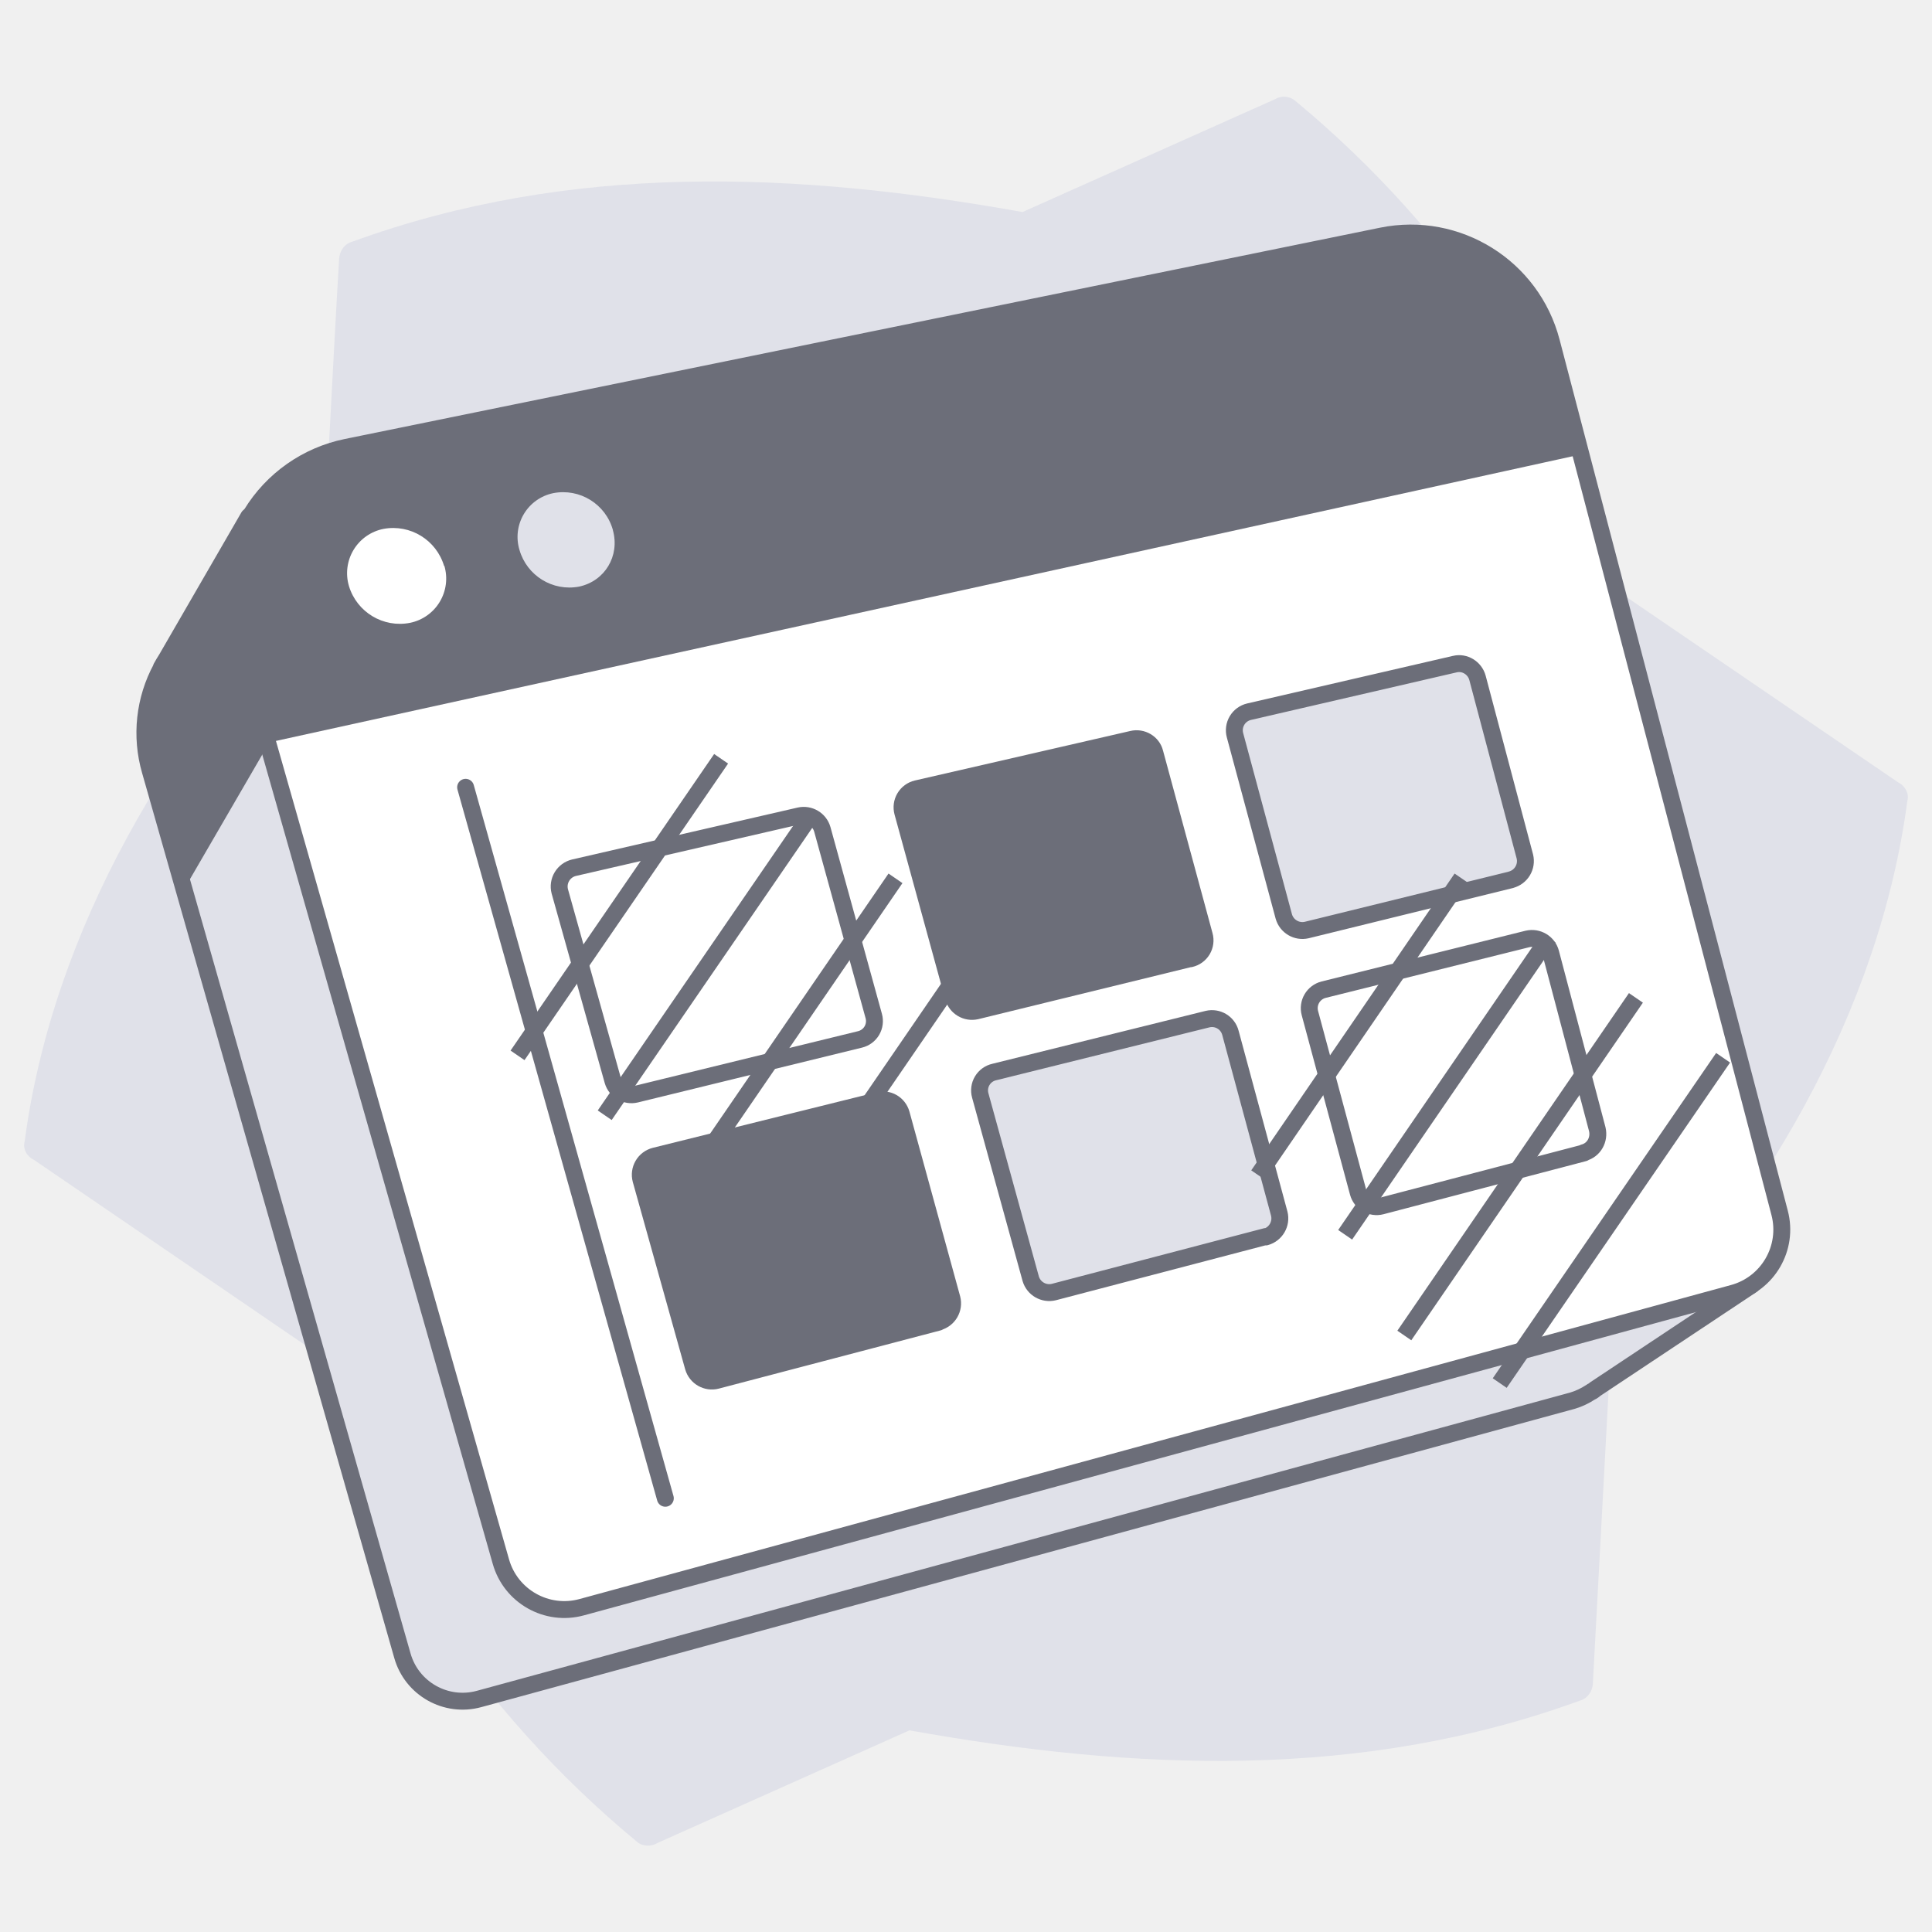
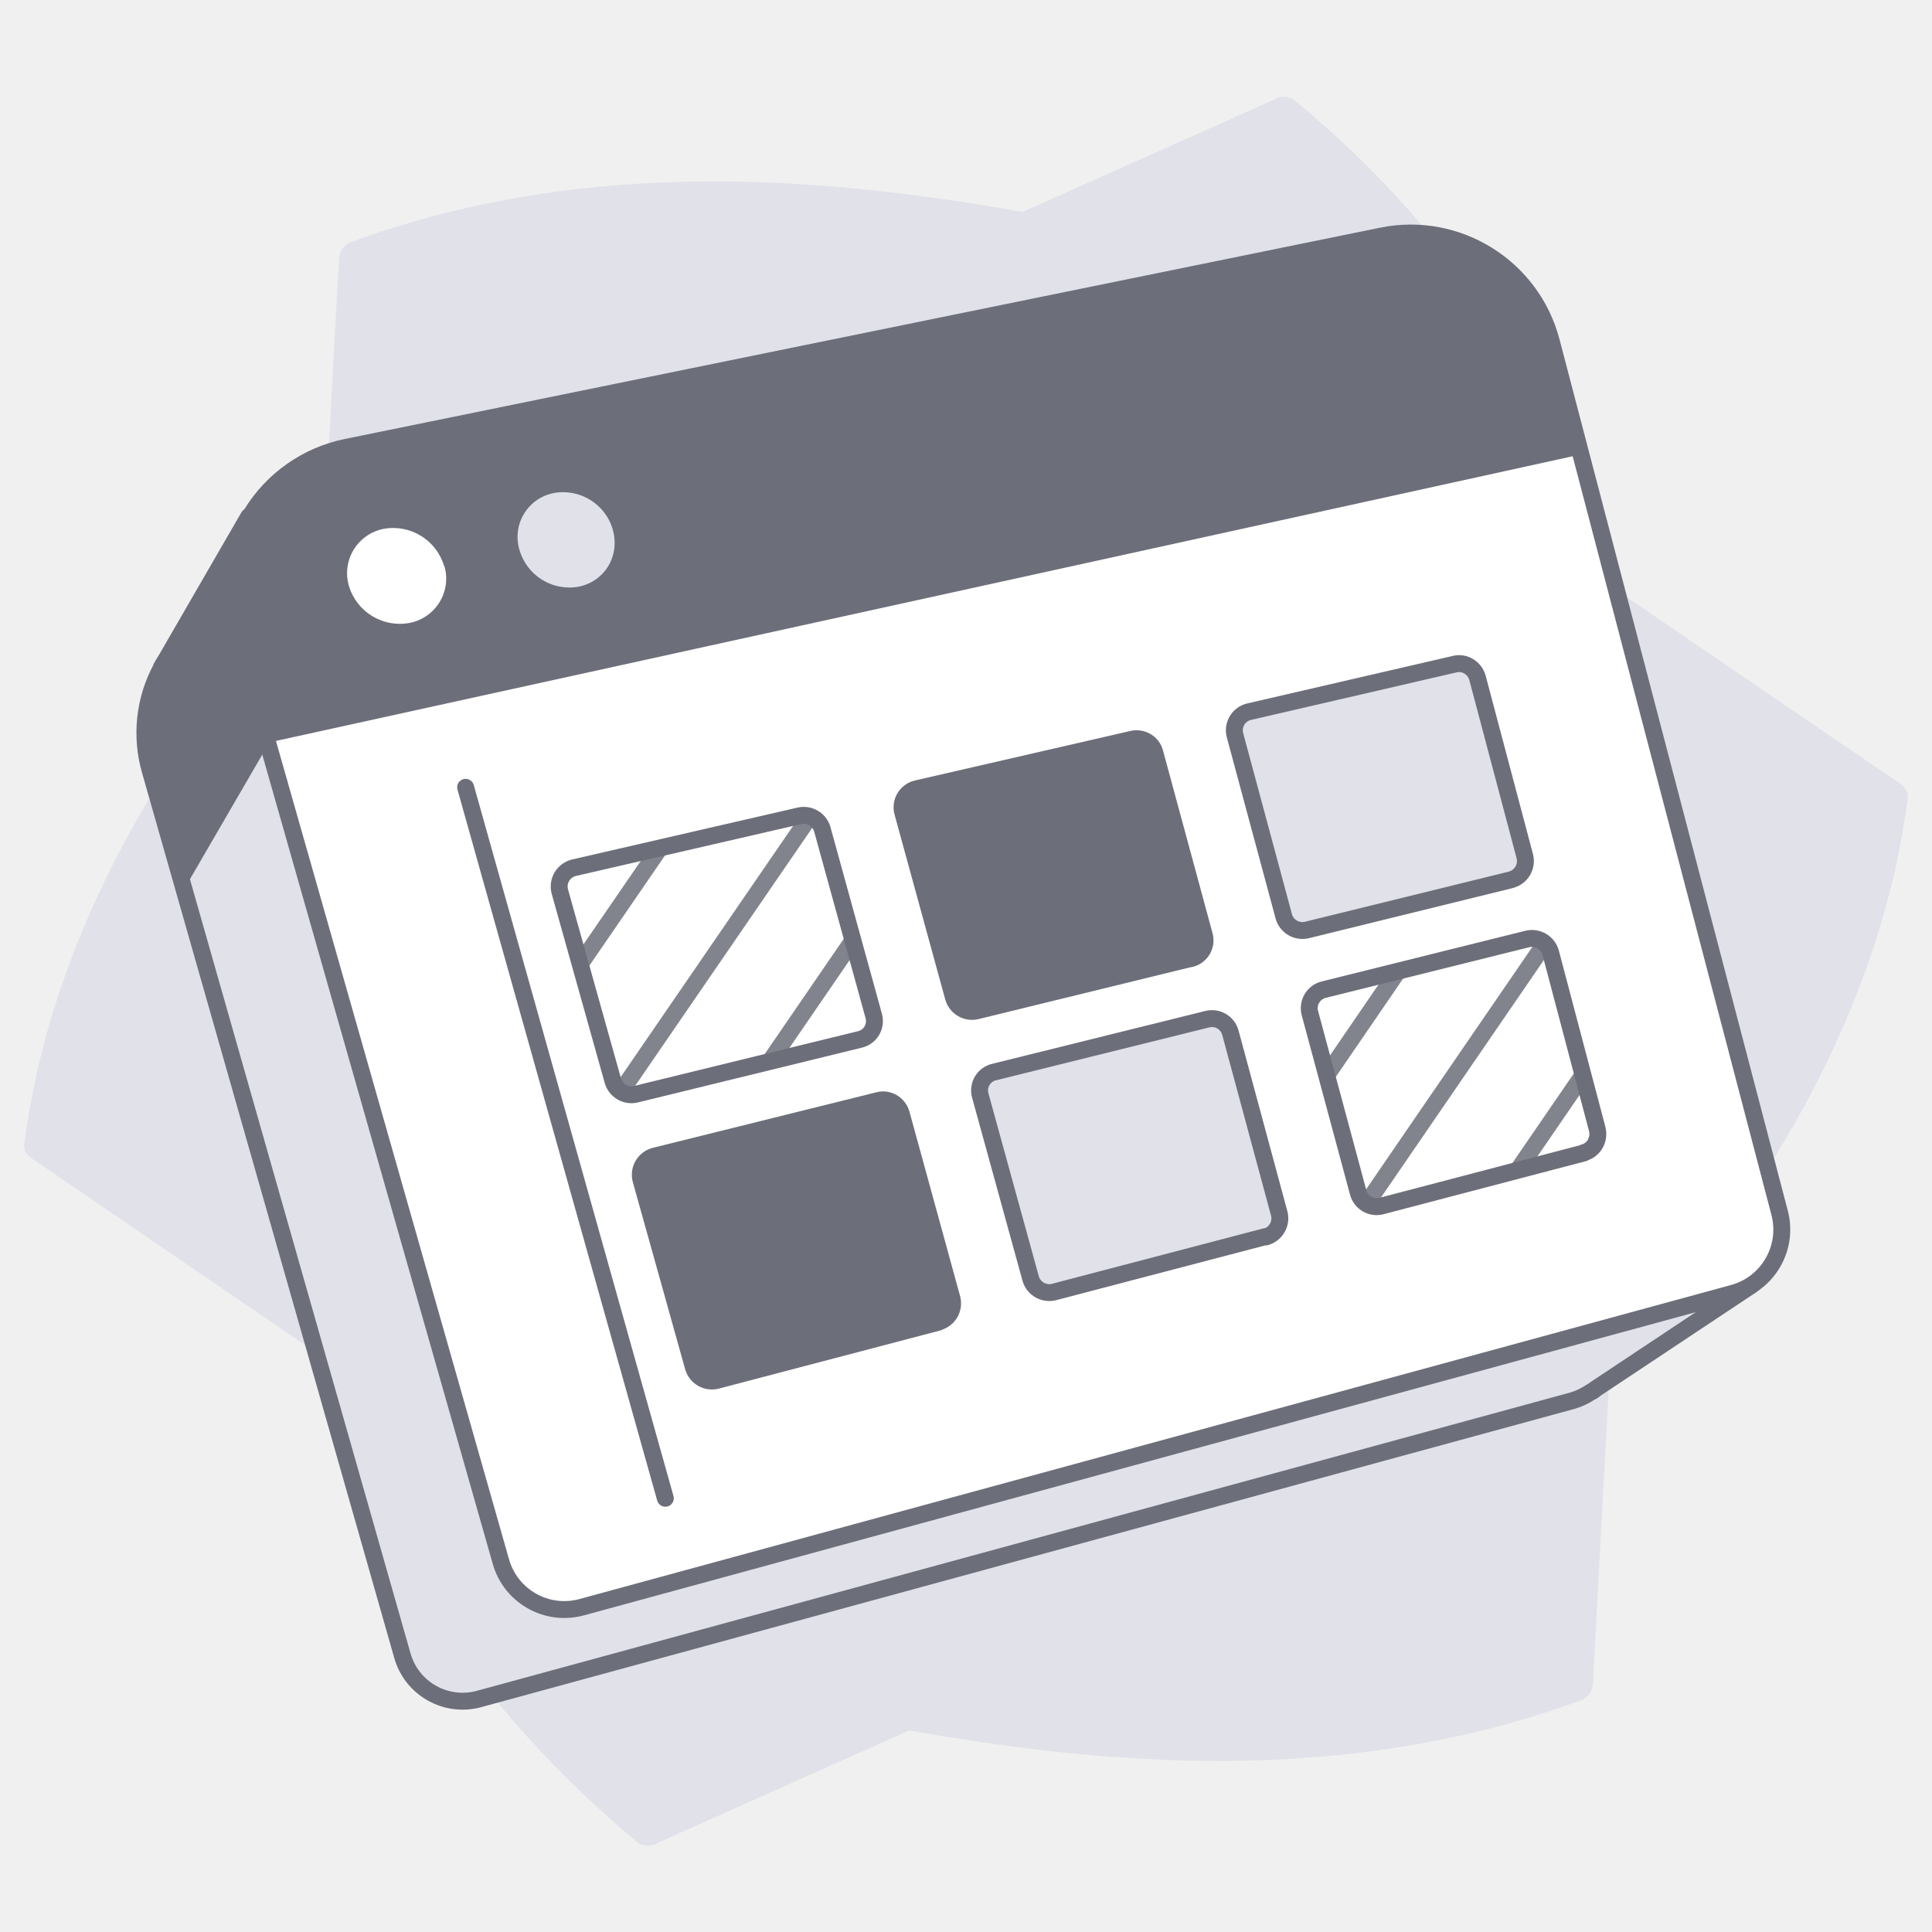
<svg xmlns="http://www.w3.org/2000/svg" width="80" height="80" viewBox="0 0 80 80" fill="none">
  <path d="M67.36 24.73A43.12 43.12 0 0 0 53.64 4.18a.72.72 0 0 0-.85-.07L42.34 8.78c-9.36-1.68-18.71-2.07-27.76 1.23-.3.08-.54.38-.54.77-.16 2.53-.7 13.03-.7 13.03C7.1 30.25 2.19 38.45 1.02 47.27c-.08.3.08.61.39.76l11.23 7.67a43.12 43.12 0 0 0 13.72 20.55c.23.22.62.22.85.07l10.45-4.67c9.36 1.68 18.71 2.07 27.76-1.23.3-.08.54-.38.54-.77l.7-13.03c6.24-6.44 11.15-14.64 12.32-23.46.08-.3-.08-.61-.39-.77l-11.23-7.66Z" fill="#E0E1E9" />
  <path d="M65.92 57.62s.1-.06.12-.09l6.5-4.32-3.14-1.7-3.13.76-8.3-31.68a5.7 5.7 0 0 0-6.68-4.15L11.7 24.51l-1.4-3.12-3.4 5.88a6.5 6.5 0 0 0-.22.37v.02a5.64 5.64 0 0 0-.46 4.25l10.44 36.64a2.59 2.59 0 0 0 3.18 1.8L65.11 58c.27-.08.52-.2.75-.35l.05-.03.01-.01Z" fill="#E0E1E9" stroke="#6C6E79" stroke-width=".7" stroke-linecap="round" stroke-linejoin="round" />
  <path d="m71.76 53.55-47.67 13a2.73 2.73 0 0 1-3.35-1.89L9.75 26.07a6.03 6.03 0 0 1 4.6-7.55l42.87-8.75a6.02 6.02 0 0 1 7.02 4.38l9.45 36.07a2.73 2.73 0 0 1-1.93 3.33Z" fill="#fff" />
  <path d="M65.45 18.82 11.06 30.76l-1.34-4.69a6.03 6.03 0 0 1 4.6-7.55L57.2 9.77a6.02 6.02 0 0 1 7.03 4.38l1.22 4.67Z" fill="#6C6E79" />
  <path d="M18.4 23.43a1.87 1.87 0 0 1-1.42 2.36 2.2 2.2 0 0 1-2.53-1.52 1.87 1.87 0 0 1 1.43-2.37 2.2 2.2 0 0 1 2.51 1.54v-.01Z" fill="#fff" />
  <path d="M25.38 21.96c.29 1.06-.33 2.1-1.4 2.33a2.15 2.15 0 0 1-2.47-1.52 1.85 1.85 0 0 1 1.4-2.35 2.14 2.14 0 0 1 2.47 1.53Z" fill="#E0E1E9" />
  <path d="M11.09 30.86s.32-3.15.6-6.39l-1.37-3.08-3.42 5.88-.21.37v.02a5.64 5.64 0 0 0-.46 4.25l1.4 4.9 3.46-5.96v.01Z" fill="#6C6E79" />
  <path d="m71.76 53.55-47.67 13a2.73 2.73 0 0 1-3.35-1.89L9.75 26.07a6.03 6.03 0 0 1 4.6-7.55l42.87-8.75a6.02 6.02 0 0 1 7.02 4.38l9.45 36.07a2.73 2.73 0 0 1-1.93 3.33ZM19.28 32.6l8.27 29.44" stroke="#6C6E79" stroke-width=".7" stroke-linecap="round" stroke-linejoin="round" />
  <path d="m49.3 39.69-8.87 2.17a.8.8 0 0 1-.95-.56l-2.1-7.66a.79.79 0 0 1 .58-.98l8.92-2.05c.41-.1.84.15.94.56l2.05 7.56a.78.78 0 0 1-.58.97v-.01Z" fill="#6C6E79" stroke="#6C6E79" stroke-width=".7" stroke-linecap="round" stroke-linejoin="round" />
  <path d="m62.57 36.43-8.46 2.08a.8.8 0 0 1-.95-.56l-2.02-7.5a.79.79 0 0 1 .58-.98l8.52-1.97c.41-.1.83.16.94.57l1.96 7.39a.8.8 0 0 1-.58.97h.01Z" fill="#E0E1E9" stroke="#6C6E79" stroke-width=".7" stroke-linecap="round" stroke-linejoin="round" />
  <path d="m38.86 54.75-9.18 2.41a.8.8 0 0 1-.97-.55l-2.17-7.76a.8.8 0 0 1 .57-.98l9.26-2.3c.4-.11.83.13.95.55l2.1 7.65a.8.8 0 0 1-.56.97v.01Z" fill="#6C6E79" stroke="#6C6E79" stroke-width=".7" stroke-linecap="round" stroke-linejoin="round" />
  <path d="m52.42 51.2-8.78 2.3a.8.8 0 0 1-.96-.55l-2.09-7.59a.78.78 0 0 1 .58-.97L50 42.2c.42-.1.84.15.95.57l2.02 7.48a.8.8 0 0 1-.56.97v0Z" fill="#E0E1E9" stroke="#6C6E79" stroke-width=".7" stroke-linecap="round" stroke-linejoin="round" />
  <path d="m35.61 43.04-9.28 2.27a.8.8 0 0 1-.95-.55l-2.2-7.85a.8.8 0 0 1 .59-.98l9.34-2.15a.8.8 0 0 1 .94.56l2.13 7.73a.78.78 0 0 1-.57.97v0ZM65.59 47.74l-8.39 2.2a.79.79 0 0 1-.96-.56l-2-7.43a.79.79 0 0 1 .57-.97l8.44-2.1c.43-.1.85.16.96.57l1.93 7.31c.1.43-.14.86-.56.97h0Z" stroke="#6C6E79" stroke-width=".7" stroke-linecap="round" stroke-linejoin="round" />
-   <mask maskUnits="userSpaceOnUse" x="23" y="33" width="14" height="13">
+   <mask id="a" maskUnits="userSpaceOnUse" x="23" y="33" width="14" height="13">
    <path d="m35.61 43.04-9.28 2.27a.8.8 0 0 1-.95-.55l-2.2-7.85a.8.8 0 0 1 .59-.98l9.34-2.15a.8.8 0 0 1 .94.56l2.13 7.73a.78.78 0 0 1-.57.97Z" fill="#D9D9D9" />
  </mask>
  <g mask="url(#a)" stroke="#6C6E79" stroke-width=".7" stroke-miterlimit="10">
    <path d="M29.86 31.42 21.43 43.7M33.47 33.9l-8.43 12.28M37.08 36.37l-9.59 13.98M40.69 38.84l-9.25 13.49" />
  </g>
-   <mask maskUnits="userSpaceOnUse" x="54" y="38" width="13" height="12">
+   <mask id="b" maskUnits="userSpaceOnUse" x="54" y="38" width="13" height="12">
    <path d="m65.59 47.74-8.39 2.2a.79.79 0 0 1-.96-.56l-2-7.43a.79.79 0 0 1 .57-.97l8.44-2.1c.43-.1.85.16.96.57l1.93 7.31c.1.43-.14.86-.56.97Z" fill="#D9D9D9" />
  </mask>
  <g mask="url(#b)" stroke="#6C6E79" stroke-width=".7" stroke-miterlimit="10">
    <path d="M60.52 36.37 52.1 48.66M64.13 38.84 55.7 51.13M67.74 41.32 58.15 55.3M71.35 43.8 62.1 57.27" />
  </g>
</svg>
